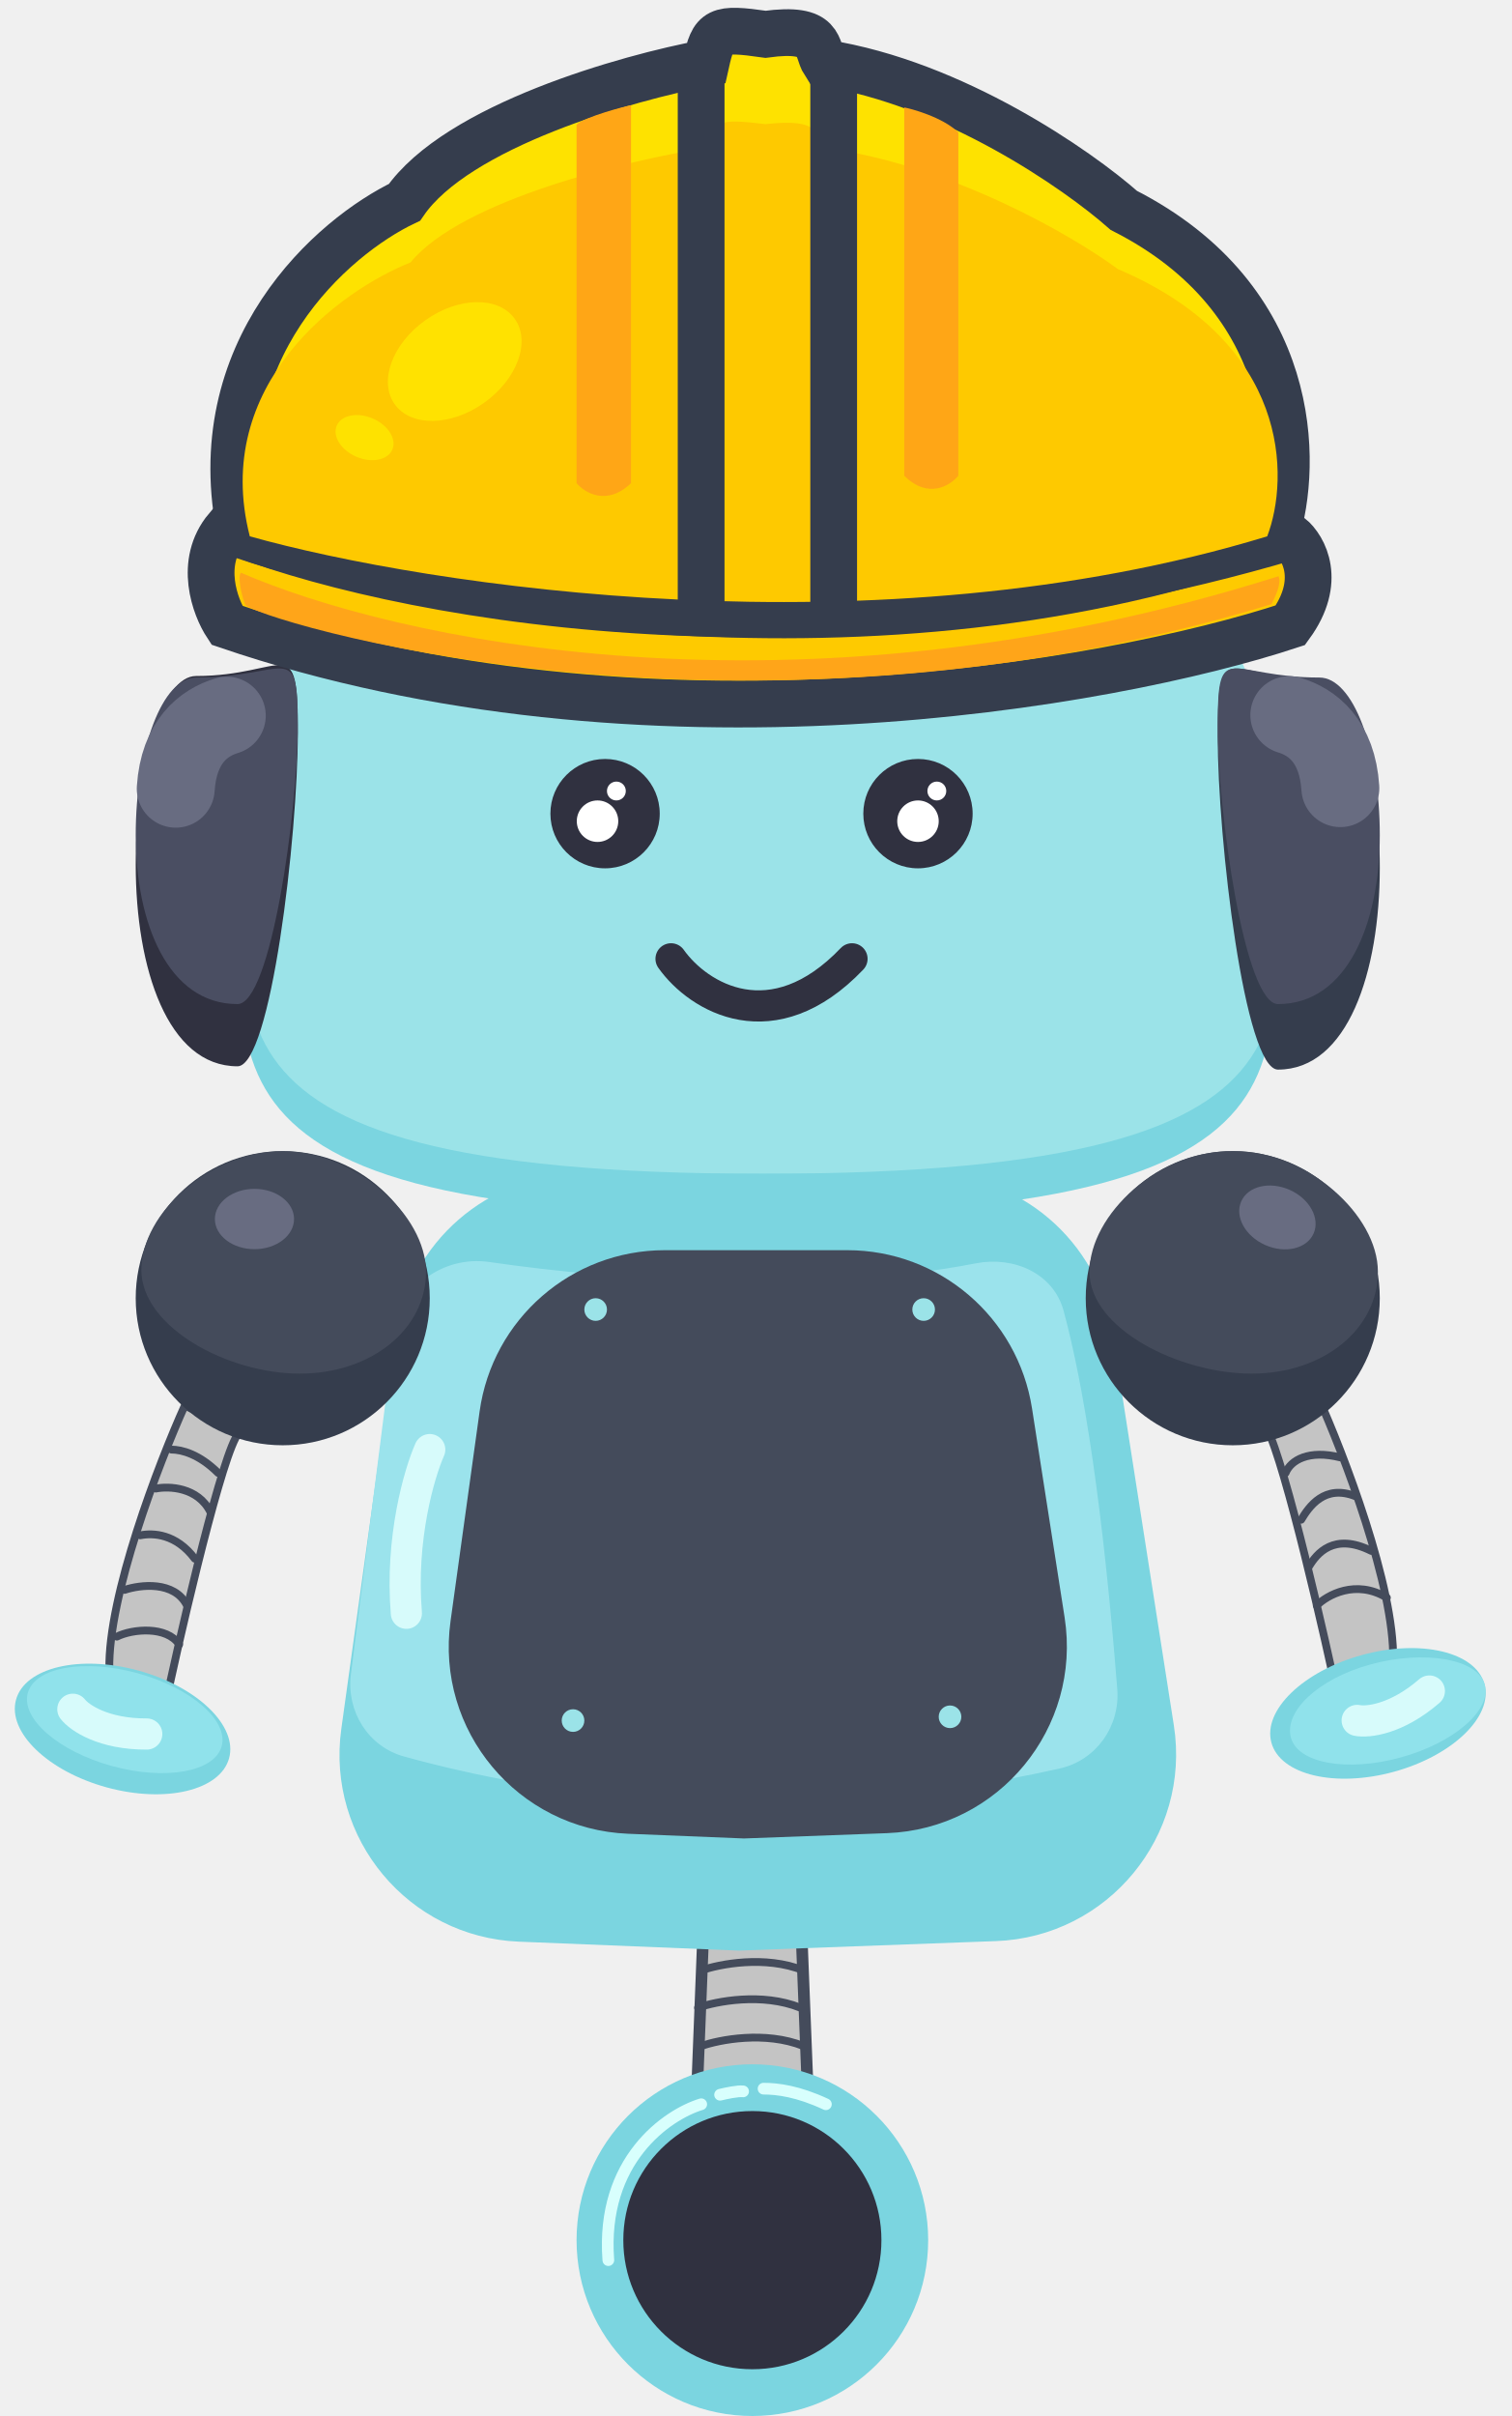
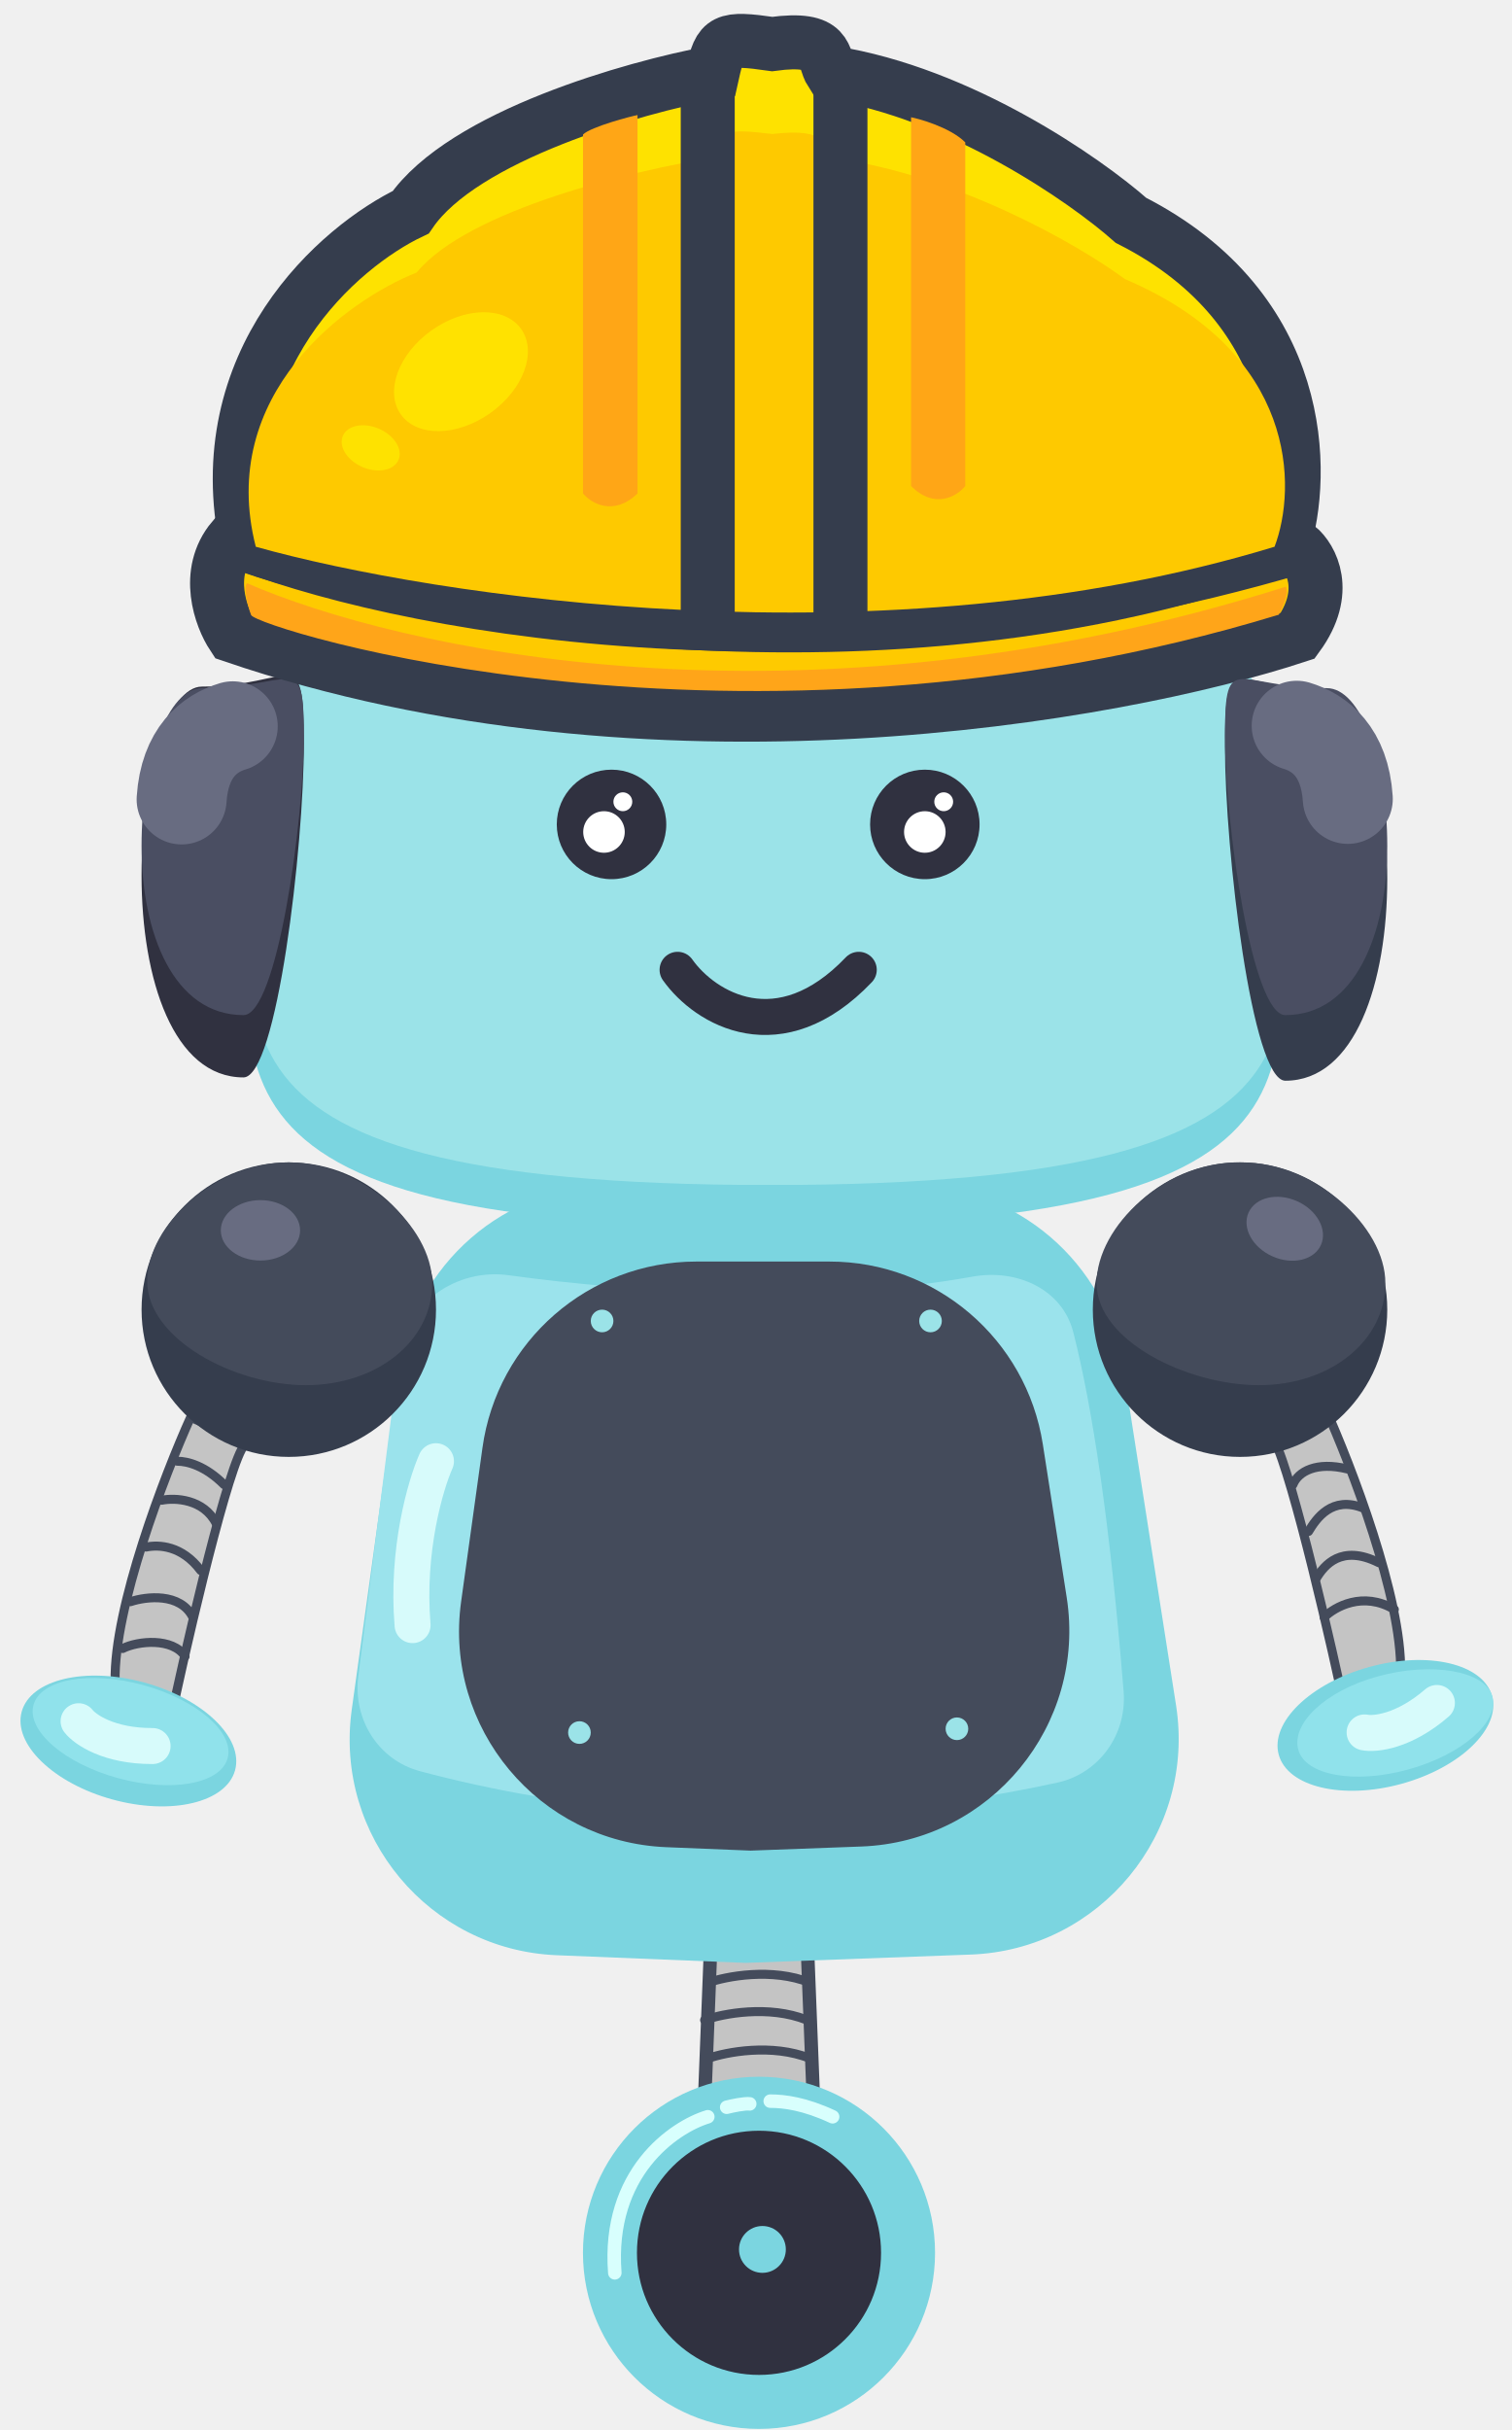
- <svg xmlns="http://www.w3.org/2000/svg" width="97" height="155" viewBox="0 0 97 155" fill="none">
-   <path d="M44.57 138.215L45.156 123.375H51.409L51.995 138.215H44.57Z" fill="#C4C4C4" stroke="#444B5B" stroke-width="0.75" />
-   <circle cx="48.282" cy="143.718" r="9.782" fill="#303140" stroke="#7BD5E0" stroke-width="3" />
-   <path d="M45 126.416C46.162 126.005 49.103 125.431 51.564 126.416" stroke="#444B5B" stroke-width="0.5" stroke-linecap="round" />
-   <path d="M44.795 128.805C45.957 128.395 48.898 127.821 51.359 128.805" stroke="#444B5B" stroke-width="0.5" stroke-linecap="round" />
-   <path d="M45 131.266C46.162 130.856 49.103 130.282 51.564 131.266" stroke="#444B5B" stroke-width="0.5" stroke-linecap="round" />
-   <path d="M89.401 106.513C89.498 101.771 86.216 93.247 84.563 89.578C83.031 90.264 80.16 91.562 80.934 91.272C81.708 90.981 84.321 101.957 85.53 107.481C86.305 107.674 88.433 106.916 89.401 106.513Z" fill="#C4C4C4" stroke="#444B5B" stroke-width="0.5" />
-   <path d="M7.016 107.118C6.919 102.376 10.201 93.852 11.854 90.183C13.386 90.868 16.257 92.166 15.483 91.876C14.709 91.586 12.096 102.561 10.887 108.085C10.112 108.279 7.983 107.521 7.016 107.118Z" fill="#C4C4C4" stroke="#444B5B" stroke-width="0.5" />
-   <path d="M81.116 51.837C81.116 66.267 88.858 77.965 48.698 77.965C8.538 77.965 16.038 66.267 16.038 51.837C16.038 37.407 31.93 25.709 48.698 25.709C65.467 25.709 81.116 37.407 81.116 51.837Z" fill="#7BD5E0" />
-   <path d="M81.414 50.187C81.414 63.84 89.162 75.304 48.968 75.304C8.775 75.304 16.281 63.84 16.281 50.187C16.281 36.534 32.186 25.467 48.968 25.467C65.751 25.467 81.414 36.534 81.414 50.187Z" fill="#9BE3E8" />
-   <path d="M19.112 46.998C19.112 53.679 17.379 68.409 15.241 68.409C10.765 68.409 8.709 62.146 8.709 55.466C8.709 48.785 10.442 43.369 12.58 43.369C18.407 43.369 19.112 40.318 19.112 46.998Z" fill="#303140" />
-   <path d="M19.112 46.504C19.112 52.093 17.379 64.417 15.241 64.417C10.765 64.417 8.709 59.178 8.709 53.588C8.709 47.999 10.442 43.468 12.58 43.468C18.407 43.468 19.112 40.914 19.112 46.504Z" fill="#4A4E62" />
-   <path d="M78.143 47.21C78.143 53.891 79.876 68.621 82.014 68.621C86.49 68.621 88.546 62.358 88.546 55.678C88.546 48.997 86.813 43.581 84.675 43.581C78.848 43.581 78.143 40.53 78.143 47.21Z" fill="#353D4D" />
-   <path d="M25.416 85.651C26.24 79.719 31.312 75.304 37.301 75.304H59.527C65.439 75.304 70.469 79.609 71.383 85.45L75.329 110.686C76.44 117.788 71.1 124.266 63.916 124.532L47.418 125.141L33.302 124.569C26.218 124.282 20.926 117.949 21.902 110.926L25.416 85.651Z" fill="#7BD5E0" />
-   <path d="M25.309 85.443L22.518 107.417C22.217 109.789 23.627 112.057 25.932 112.691C34.676 115.098 49.577 117.608 68.017 113.456C70.343 112.932 71.887 110.748 71.699 108.371C70.778 96.715 69.564 88.932 68.256 84.096C67.605 81.69 65.061 80.572 62.615 81.051C52.578 83.014 39.787 82.188 31.396 80.964C28.483 80.539 25.68 82.522 25.309 85.443Z" fill="#9BE3EC" />
-   <path d="M30.777 90.559C31.599 84.625 36.672 80.207 42.663 80.207H54.372C60.285 80.207 65.317 84.515 66.228 90.358L68.32 103.767C69.427 110.868 64.088 117.343 56.907 117.608L47.743 117.948L40.311 117.646C33.23 117.358 27.939 111.028 28.912 104.008L30.777 90.559Z" fill="#444B5B" />
-   <circle cx="18.144" cy="83.288" r="9.435" fill="#353D4D" />
-   <path d="M27.338 81.594C27.338 85.269 23.843 88.126 19.233 88.126C14.624 88.126 9.072 85.148 9.072 81.473C9.072 77.799 13.535 73.853 18.145 73.853C22.754 73.853 27.338 77.92 27.338 81.594Z" fill="#444B5B" />
-   <circle cx="79.11" cy="83.288" r="9.435" fill="#353D4D" />
-   <ellipse cx="7.865" cy="110.924" rx="7.09" ry="3.883" transform="rotate(15.3589 7.86497 110.924)" fill="#7BD5E0" />
-   <ellipse cx="8.005" cy="110.323" rx="6.45" ry="3.088" transform="rotate(15.3589 8.00508 110.323)" fill="#90E2EB" />
-   <ellipse rx="7.09" ry="3.883" transform="matrix(-0.964286 0.264864 0.264864 0.964286 88.427 109.924)" fill="#7BD5E0" />
-   <path d="M82.807 34.425C51.726 43.643 24.358 37.921 14.559 33.908C12.727 36.094 13.796 38.955 14.559 40.112C41.386 49.271 71.235 43.929 82.807 40.112C84.875 37.276 83.668 35.139 82.807 34.425Z" fill="#FECA00" stroke="#353D4D" stroke-width="3" />
-   <path d="M81.869 34.326C56.401 43.603 26.99 38.191 15.468 34.326C12.927 22.449 21.401 15.146 25.956 12.98C29.324 8.075 40.26 4.978 45.307 4.043C45.78 1.915 46.024 1.758 49.126 2.201C52.915 1.684 52.324 3.132 52.915 4.043C61.188 5.343 69.165 10.887 72.119 13.497C83.405 19.229 83.321 29.771 81.869 34.326Z" fill="#FEE200" stroke="#353D4D" stroke-width="3" />
-   <path d="M81.322 34.408C56.28 42.045 27.36 37.59 16.03 34.408C13.532 24.632 21.865 18.621 26.343 16.837C29.655 12.8 40.409 10.25 45.372 9.48C45.837 7.729 46.076 7.599 49.126 7.964C52.852 7.539 52.271 8.73 52.852 9.48C60.987 10.55 68.83 15.114 71.736 17.263C82.833 21.981 82.751 30.659 81.322 34.408Z" fill="#FEC900" />
-   <path d="M44.994 4.797V39.054M53.5 5.243V39.5" stroke="#353D4D" stroke-width="3" />
-   <path d="M40.496 6.752C40.139 6.809 37.5 7.5 37 8V30.997C37.521 31.617 38.949 32.487 40.496 30.997V6.752Z" fill="#FFA616" />
-   <path d="M58.028 6.894C58.382 6.952 60.5 7.5 61.5 8.5L61.498 30.52C60.981 31.156 59.564 32.047 58.028 30.52V6.894Z" fill="#FFA616" />
-   <ellipse cx="29.181" cy="23.194" rx="4.727" ry="3.25" transform="rotate(-35.3944 29.1811 23.1935)" fill="#FFE200" />
-   <ellipse cx="23.394" cy="28.075" rx="1.942" ry="1.335" transform="rotate(-156.631 23.3942 28.0752)" fill="#FEE200" />
-   <path d="M82.043 36.969C50.667 46.884 24.957 40.876 15.467 36.745C15.243 36.969 15.467 38.09 15.731 38.784C16.042 39.603 46.951 49.334 81.595 38.763C81.819 38.314 82.267 37.418 82.043 36.969Z" fill="#FFA519" />
-   <path d="M78.143 46.504C78.143 52.093 79.876 64.417 82.014 64.417C86.49 64.417 88.546 59.178 88.546 53.588C88.546 47.999 86.813 43.468 84.675 43.468C78.848 43.468 78.143 40.914 78.143 46.504Z" fill="#4A4E62" />
-   <path d="M88.424 81.594C88.424 85.268 84.93 88.126 80.32 88.126C75.71 88.126 69.917 85.268 69.917 81.594C69.917 77.919 74.393 73.731 79.231 73.852C83.841 73.852 88.424 77.919 88.424 81.594Z" fill="#444B5B" />
-   <path d="M14.554 45.914C13.072 46.357 11.476 47.572 11.277 50.599" stroke="#686C81" stroke-width="5" stroke-linecap="round" />
-   <path d="M82.739 45.878C84.221 46.321 85.817 47.536 86.015 50.563" stroke="#686C81" stroke-width="5" stroke-linecap="round" />
-   <ellipse cx="16.33" cy="78.207" rx="2.54" ry="1.935" fill="#686C81" />
-   <ellipse cx="81.976" cy="78.106" rx="2.54" ry="1.935" transform="rotate(24.0274 81.9764 78.1057)" fill="#686C81" />
-   <circle cx="38.829" cy="52.2" r="3.508" fill="#303140" />
-   <circle cx="38.345" cy="52.684" r="1.331" fill="white" />
-   <circle cx="39.555" cy="50.748" r="0.605" fill="white" />
-   <circle cx="58.909" cy="52.2" r="3.508" fill="#303140" />
-   <path d="M43.063 61.514C44.838 64.014 49.596 66.836 54.676 61.514" stroke="#303140" stroke-width="2" stroke-linecap="round" />
-   <circle cx="58.91" cy="52.684" r="1.331" fill="white" />
-   <circle cx="60.12" cy="50.748" r="0.605" fill="white" />
-   <path d="M82.843 111.483C83.294 113.128 86.445 113.697 89.88 112.753C93.315 111.81 95.734 109.711 95.282 108.067C94.83 106.422 91.387 105.838 87.952 106.782C84.517 107.725 82.391 109.839 82.843 111.483Z" fill="#90E2EB" />
-   <path d="M4.675 109.658C5.091 110.193 6.623 111.258 9.418 111.247" stroke="#D7FBFB" stroke-width="2" stroke-linecap="round" />
-   <path d="M87.094 110.375C87.758 110.509 89.614 110.319 91.727 108.489" stroke="#D7FBFB" stroke-width="2" stroke-linecap="round" />
-   <circle cx="38.225" cy="84.014" r="0.726" fill="#9BE3E8" />
-   <circle cx="36.773" cy="110.384" r="0.726" fill="#9BE3E8" />
-   <circle cx="59.273" cy="84.014" r="0.726" fill="#9BE3E8" />
-   <circle cx="60.966" cy="110.142" r="0.726" fill="#9BE3E8" />
-   <path d="M82.5 94.5C82.833 93.667 84 93 86 93.5M83.5 97.5C84 96.667 85 95.2 87 96M84 100.5C84.5 99.667 85.6 98.3 88 99.5M84.5 103C85.167 102.334 87 101.3 89 102.5" stroke="#444B5B" stroke-width="0.5" stroke-linecap="round" />
-   <path d="M27.578 93C26.911 94.5 25.678 98.7 26.078 103.5" stroke="#D7FBFB" stroke-width="2" stroke-linecap="round" />
-   <path d="M11 93C11.667 93 12.8 93.3 14 94.5M10 95.5C10.833 95.333 12.7 95.4 13.5 97M9 98.5C9.833 98.333 11.3 98.4 12.5 100M8 102C9 101.667 11.2 101.4 12 103M7.5 105C8.5 104.5 10.7 104.3 11.5 105.5" stroke="#444B5B" stroke-width="0.5" stroke-linecap="round" />
-   <path d="M49 134C49.889 134 51.222 134.167 53 135" stroke="#D8FFFD" stroke-width="0.75" stroke-linecap="round" />
-   <path d="M45 135C42.808 135.667 38.546 138.6 39.039 145" stroke="#D8FFFD" stroke-width="0.75" stroke-linecap="round" />
-   <path d="M46.21 134.39C46.567 134.3 47.362 134.131 47.688 134.174" stroke="#D8FFFD" stroke-width="0.75" stroke-linecap="round" />
+ <svg xmlns="http://www.w3.org/2000/svg" width="84" height="135" viewBox="0 0 84 135" fill="none">
+   <path d="M39.012 120.335L39.516 107.567H44.843L45.347 120.335H39.012Z" fill="#C4C4C4" stroke="#444B5B" stroke-width="0.75" />
+   <circle cx="42.179" cy="125.157" r="8.283" fill="#303140" stroke="#7BD5E0" stroke-width="3" />
+   <path d="M39.333 110.154C40.341 109.798 42.891 109.3 45.025 110.154" stroke="#444B5B" stroke-width="0.5" stroke-linecap="round" />
+   <path d="M39.156 112.226C40.164 111.87 42.713 111.372 44.848 112.226" stroke="#444B5B" stroke-width="0.5" stroke-linecap="round" />
+   <path d="M39.333 114.361C40.341 114.005 42.891 113.507 45.025 114.361" stroke="#444B5B" stroke-width="0.5" stroke-linecap="round" />
+   <path d="M77.834 92.896C77.918 88.784 75.072 81.393 73.639 78.211C72.31 78.806 69.821 79.932 70.492 79.68C71.163 79.428 73.429 88.945 74.478 93.735C75.149 93.903 76.995 93.245 77.834 92.896Z" fill="#C4C4C4" stroke="#444B5B" stroke-width="0.5" />
+   <path d="M6.397 93.42C6.313 89.309 9.159 81.918 10.593 78.736C11.921 79.33 14.411 80.456 13.739 80.204C13.068 79.953 10.803 89.47 9.754 94.26C9.082 94.427 7.236 93.77 6.397 93.42Z" fill="#C4C4C4" stroke="#444B5B" stroke-width="0.5" />
+   <path d="M70.65 45.487C70.65 58 77.363 68.143 42.54 68.143C7.717 68.143 14.22 58 14.22 45.487C14.22 32.975 28 22.831 42.54 22.831C57.08 22.831 70.65 32.975 70.65 45.487Z" fill="#7BD5E0" />
+   <path d="M70.908 44.056C70.908 55.895 77.627 65.835 42.775 65.835C7.922 65.835 14.431 55.895 14.431 44.056C14.431 32.218 28.222 22.621 42.775 22.621C57.327 22.621 70.908 32.218 70.908 44.056Z" fill="#9BE3E8" />
+   <path d="M16.887 41.291C16.887 47.084 15.384 59.856 13.53 59.856C9.65 59.856 7.866 54.426 7.866 48.633C7.866 42.84 9.369 38.144 11.223 38.144C16.275 38.144 16.887 35.498 16.887 41.291Z" fill="#303140" />
+   <path d="M16.887 40.862C16.887 45.709 15.384 56.395 13.53 56.395C9.65 56.395 7.866 51.852 7.866 47.005C7.866 42.158 9.369 38.23 11.223 38.23C16.275 38.23 16.887 36.016 16.887 40.862Z" fill="#4A4E62" />
+   <path d="M68.072 41.475C68.072 47.267 69.574 60.04 71.428 60.04C75.309 60.04 77.092 54.61 77.092 48.817C77.092 43.024 75.589 38.328 73.736 38.328C68.683 38.328 68.072 35.682 68.072 41.475Z" fill="#353D4D" />
+   <path d="M22.161 76.183C22.985 70.251 28.057 65.835 34.046 65.835H50.565C56.477 65.835 61.508 70.14 62.421 75.981L65.355 94.741C66.466 101.843 61.125 108.322 53.942 108.587L41.43 109.049L30.947 108.624C23.863 108.337 18.571 102.004 19.547 94.982L22.161 76.183Z" fill="#7BD5E0" />
+   <path d="M22.167 75.35L19.909 93.138C19.608 95.51 21.023 97.782 23.333 98.398C30.892 100.414 43.383 102.388 58.76 99.034C61.09 98.526 62.634 96.343 62.441 93.967C61.683 84.59 60.704 78.162 59.645 74.016C59.029 71.601 56.492 70.48 54.039 70.925C45.712 72.438 35.369 71.826 28.258 70.845C25.342 70.443 22.538 72.429 22.167 75.35Z" fill="#9BE3EC" />
+   <path d="M26.81 80.439C27.632 74.505 32.705 70.086 38.696 70.086H46.094C52.008 70.086 57.04 74.394 57.951 80.237L59.278 88.743C60.385 95.843 55.046 102.318 47.865 102.584L41.712 102.812L37.024 102.621C29.943 102.333 24.652 96.003 25.625 88.983L26.81 80.439Z" fill="#444B5B" />
+   <circle cx="16.048" cy="72.758" r="8.181" fill="#353D4D" />
+   <path d="M24.019 71.289C24.019 74.475 20.988 76.953 16.991 76.953C12.995 76.953 8.181 74.37 8.181 71.184C8.181 67.998 12.05 64.576 16.047 64.576C20.045 64.576 24.019 68.103 24.019 71.289Z" fill="#444B5B" />
+   <circle cx="68.911" cy="72.758" r="8.181" fill="#353D4D" />
+   <ellipse cx="7.134" cy="96.722" rx="6.148" ry="3.367" transform="rotate(15.3589 7.13396 96.7221)" fill="#7BD5E0" />
+   <ellipse cx="7.256" cy="96.2" rx="5.593" ry="2.678" transform="rotate(15.3589 7.25574 96.2001)" fill="#90E2EB" />
+   <ellipse cx="6.148" cy="3.367" rx="6.148" ry="3.367" transform="matrix(-0.964286 0.264864 0.264864 0.964286 82.0259 90.98)" fill="#7BD5E0" />
+   <path d="M72.117 30.388C45.166 38.381 21.436 33.419 12.939 29.94C11.351 31.835 12.277 34.316 12.939 35.319C36.2 43.261 62.083 38.629 72.117 35.319C73.91 32.86 72.864 31.007 72.117 30.388Z" fill="#FECA00" stroke="#353D4D" stroke-width="3" />
+   <path d="M71.304 30.302C49.221 38.346 23.718 33.654 13.727 30.302C11.524 20.004 18.872 13.672 22.822 11.793C25.742 7.54 35.225 4.855 39.601 4.044C40.011 2.199 40.222 2.062 42.912 2.447C46.198 1.998 45.686 3.254 46.198 4.044C53.371 5.171 60.288 9.978 62.85 12.241C72.636 17.211 72.563 26.353 71.304 30.302Z" fill="#FEE200" stroke="#353D4D" stroke-width="3" />
+   <path d="M70.829 30.374C49.115 36.996 24.039 33.133 14.214 30.374C12.048 21.897 19.273 16.684 23.157 15.138C26.029 11.637 35.353 9.427 39.657 8.759C40.06 7.24 40.267 7.128 42.912 7.444C46.143 7.075 45.639 8.109 46.143 8.759C53.196 9.687 59.998 13.644 62.517 15.507C72.139 19.598 72.068 27.123 70.829 30.374Z" fill="#FEC900" />
+   <path d="M39.33 4.697V34.402M46.705 5.084V34.789" stroke="#353D4D" stroke-width="3" />
+   <path d="M35.429 6.393C35.119 6.442 32.831 7.041 32.398 7.475V27.415C32.849 27.954 34.087 28.707 35.429 27.415V6.393Z" fill="#FFA616" />
+   <path d="M50.63 6.516C50.938 6.567 52.774 7.042 53.641 7.909L53.64 27.003C53.191 27.555 51.962 28.327 50.63 27.003V6.516Z" fill="#FFA616" />
+   <ellipse cx="25.617" cy="20.649" rx="4.099" ry="2.818" transform="rotate(-35.3944 25.6173 20.6494)" fill="#FFE200" />
+   <ellipse cx="20.6" cy="24.882" rx="1.684" ry="1.158" transform="rotate(-156.631 20.5996 24.882)" fill="#FEE200" />
+   <path d="M71.455 32.594C44.249 41.191 21.956 35.982 13.726 32.4C13.532 32.594 13.726 33.566 13.955 34.168C14.225 34.878 41.026 43.315 71.066 34.149C71.261 33.761 71.649 32.983 71.455 32.594Z" fill="#FFA519" />
+   <path d="M68.072 40.862C68.072 45.709 69.574 56.395 71.428 56.395C75.309 56.395 77.092 51.852 77.092 47.005C77.092 42.158 75.589 38.23 73.736 38.23C68.683 38.23 68.072 36.016 68.072 40.862Z" fill="#4A4E62" />
+   <path d="M76.987 71.289C76.987 74.475 73.957 76.953 69.96 76.953C65.963 76.953 60.939 74.475 60.939 71.289C60.939 68.103 64.82 64.471 69.016 64.576C73.013 64.576 76.987 68.103 76.987 71.289Z" fill="#444B5B" />
+   <path d="M12.934 40.351C11.649 40.735 10.264 41.789 10.093 44.413" stroke="#686C81" stroke-width="5" stroke-linecap="round" />
+   <path d="M72.058 40.32C73.343 40.704 74.727 41.758 74.899 44.382" stroke="#686C81" stroke-width="5" stroke-linecap="round" />
+   <ellipse cx="14.474" cy="68.352" rx="2.203" ry="1.678" fill="#686C81" />
+   <ellipse cx="71.396" cy="68.265" rx="2.203" ry="1.678" transform="rotate(24.0274 71.396 68.2646)" fill="#686C81" />
+   <circle cx="33.983" cy="45.801" r="3.042" fill="#303140" />
+   <circle cx="33.564" cy="46.221" r="1.154" fill="white" />
+   <circle cx="34.612" cy="44.542" r="0.524" fill="white" />
+   <circle cx="51.394" cy="45.801" r="3.042" fill="#303140" />
+   <path d="M37.654 53.878C39.192 56.045 43.318 58.493 47.723 53.878" stroke="#303140" stroke-width="2" stroke-linecap="round" />
+   <circle cx="51.394" cy="46.221" r="1.154" fill="white" />
+   <circle cx="52.443" cy="44.542" r="0.524" fill="white" />
+   <path d="M72.147 97.206C72.538 98.633 75.27 99.126 78.249 98.308C81.227 97.489 83.324 95.67 82.933 94.244C82.541 92.818 79.555 92.312 76.577 93.13C73.598 93.948 71.755 95.78 72.147 97.206Z" fill="#90E2EB" />
+   <path d="M4.367 95.624C4.729 96.087 6.057 97.011 8.48 97.002" stroke="#D7FBFB" stroke-width="2" stroke-linecap="round" />
+   <path d="M75.833 96.246C76.409 96.362 78.019 96.197 79.851 94.61" stroke="#D7FBFB" stroke-width="2" stroke-linecap="round" />
+   <circle cx="33.459" cy="73.387" r="0.629" fill="#9BE3E8" />
+   <circle cx="32.2" cy="96.253" r="0.629" fill="#9BE3E8" />
+   <circle cx="51.71" cy="73.387" r="0.629" fill="#9BE3E8" />
+   <circle cx="53.178" cy="96.043" r="0.629" fill="#9BE3E8" />
+   <path d="M71.85 82.48C72.139 81.757 73.151 81.179 74.885 81.612M72.717 85.081C73.151 84.358 74.018 83.087 75.752 83.78M73.151 87.682C73.584 86.96 74.538 85.775 76.619 86.815M73.584 89.85C74.162 89.272 75.752 88.376 77.486 89.416" stroke="#444B5B" stroke-width="0.5" stroke-linecap="round" />
+   <path d="M24.227 81.179C23.649 82.48 22.58 86.122 22.927 90.284" stroke="#D7FBFB" stroke-width="2" stroke-linecap="round" />
+   <path d="M9.852 81.179C10.43 81.179 11.413 81.439 12.453 82.48M8.985 83.347C9.708 83.202 11.326 83.26 12.02 84.648M8.118 85.948C8.841 85.804 10.112 85.862 11.153 87.249M7.251 88.983C8.118 88.694 10.025 88.463 10.719 89.85M6.817 91.584C7.684 91.151 9.592 90.978 10.286 92.018" stroke="#444B5B" stroke-width="0.5" stroke-linecap="round" />
+   <path d="M42.802 116.73C43.573 116.73 44.729 116.875 46.27 117.598" stroke="#D8FFFD" stroke-width="0.75" stroke-linecap="round" />
+   <path d="M39.334 117.598C37.433 118.176 33.738 120.719 34.166 126.269" stroke="#D8FFFD" stroke-width="0.75" stroke-linecap="round" />
+   <path d="M40.383 117.069C40.692 116.991 41.382 116.844 41.664 116.882" stroke="#D8FFFD" stroke-width="0.75" stroke-linecap="round" />
+   <circle cx="42.369" cy="124.968" r="1.301" fill="#7BD5E0" />
</svg>
